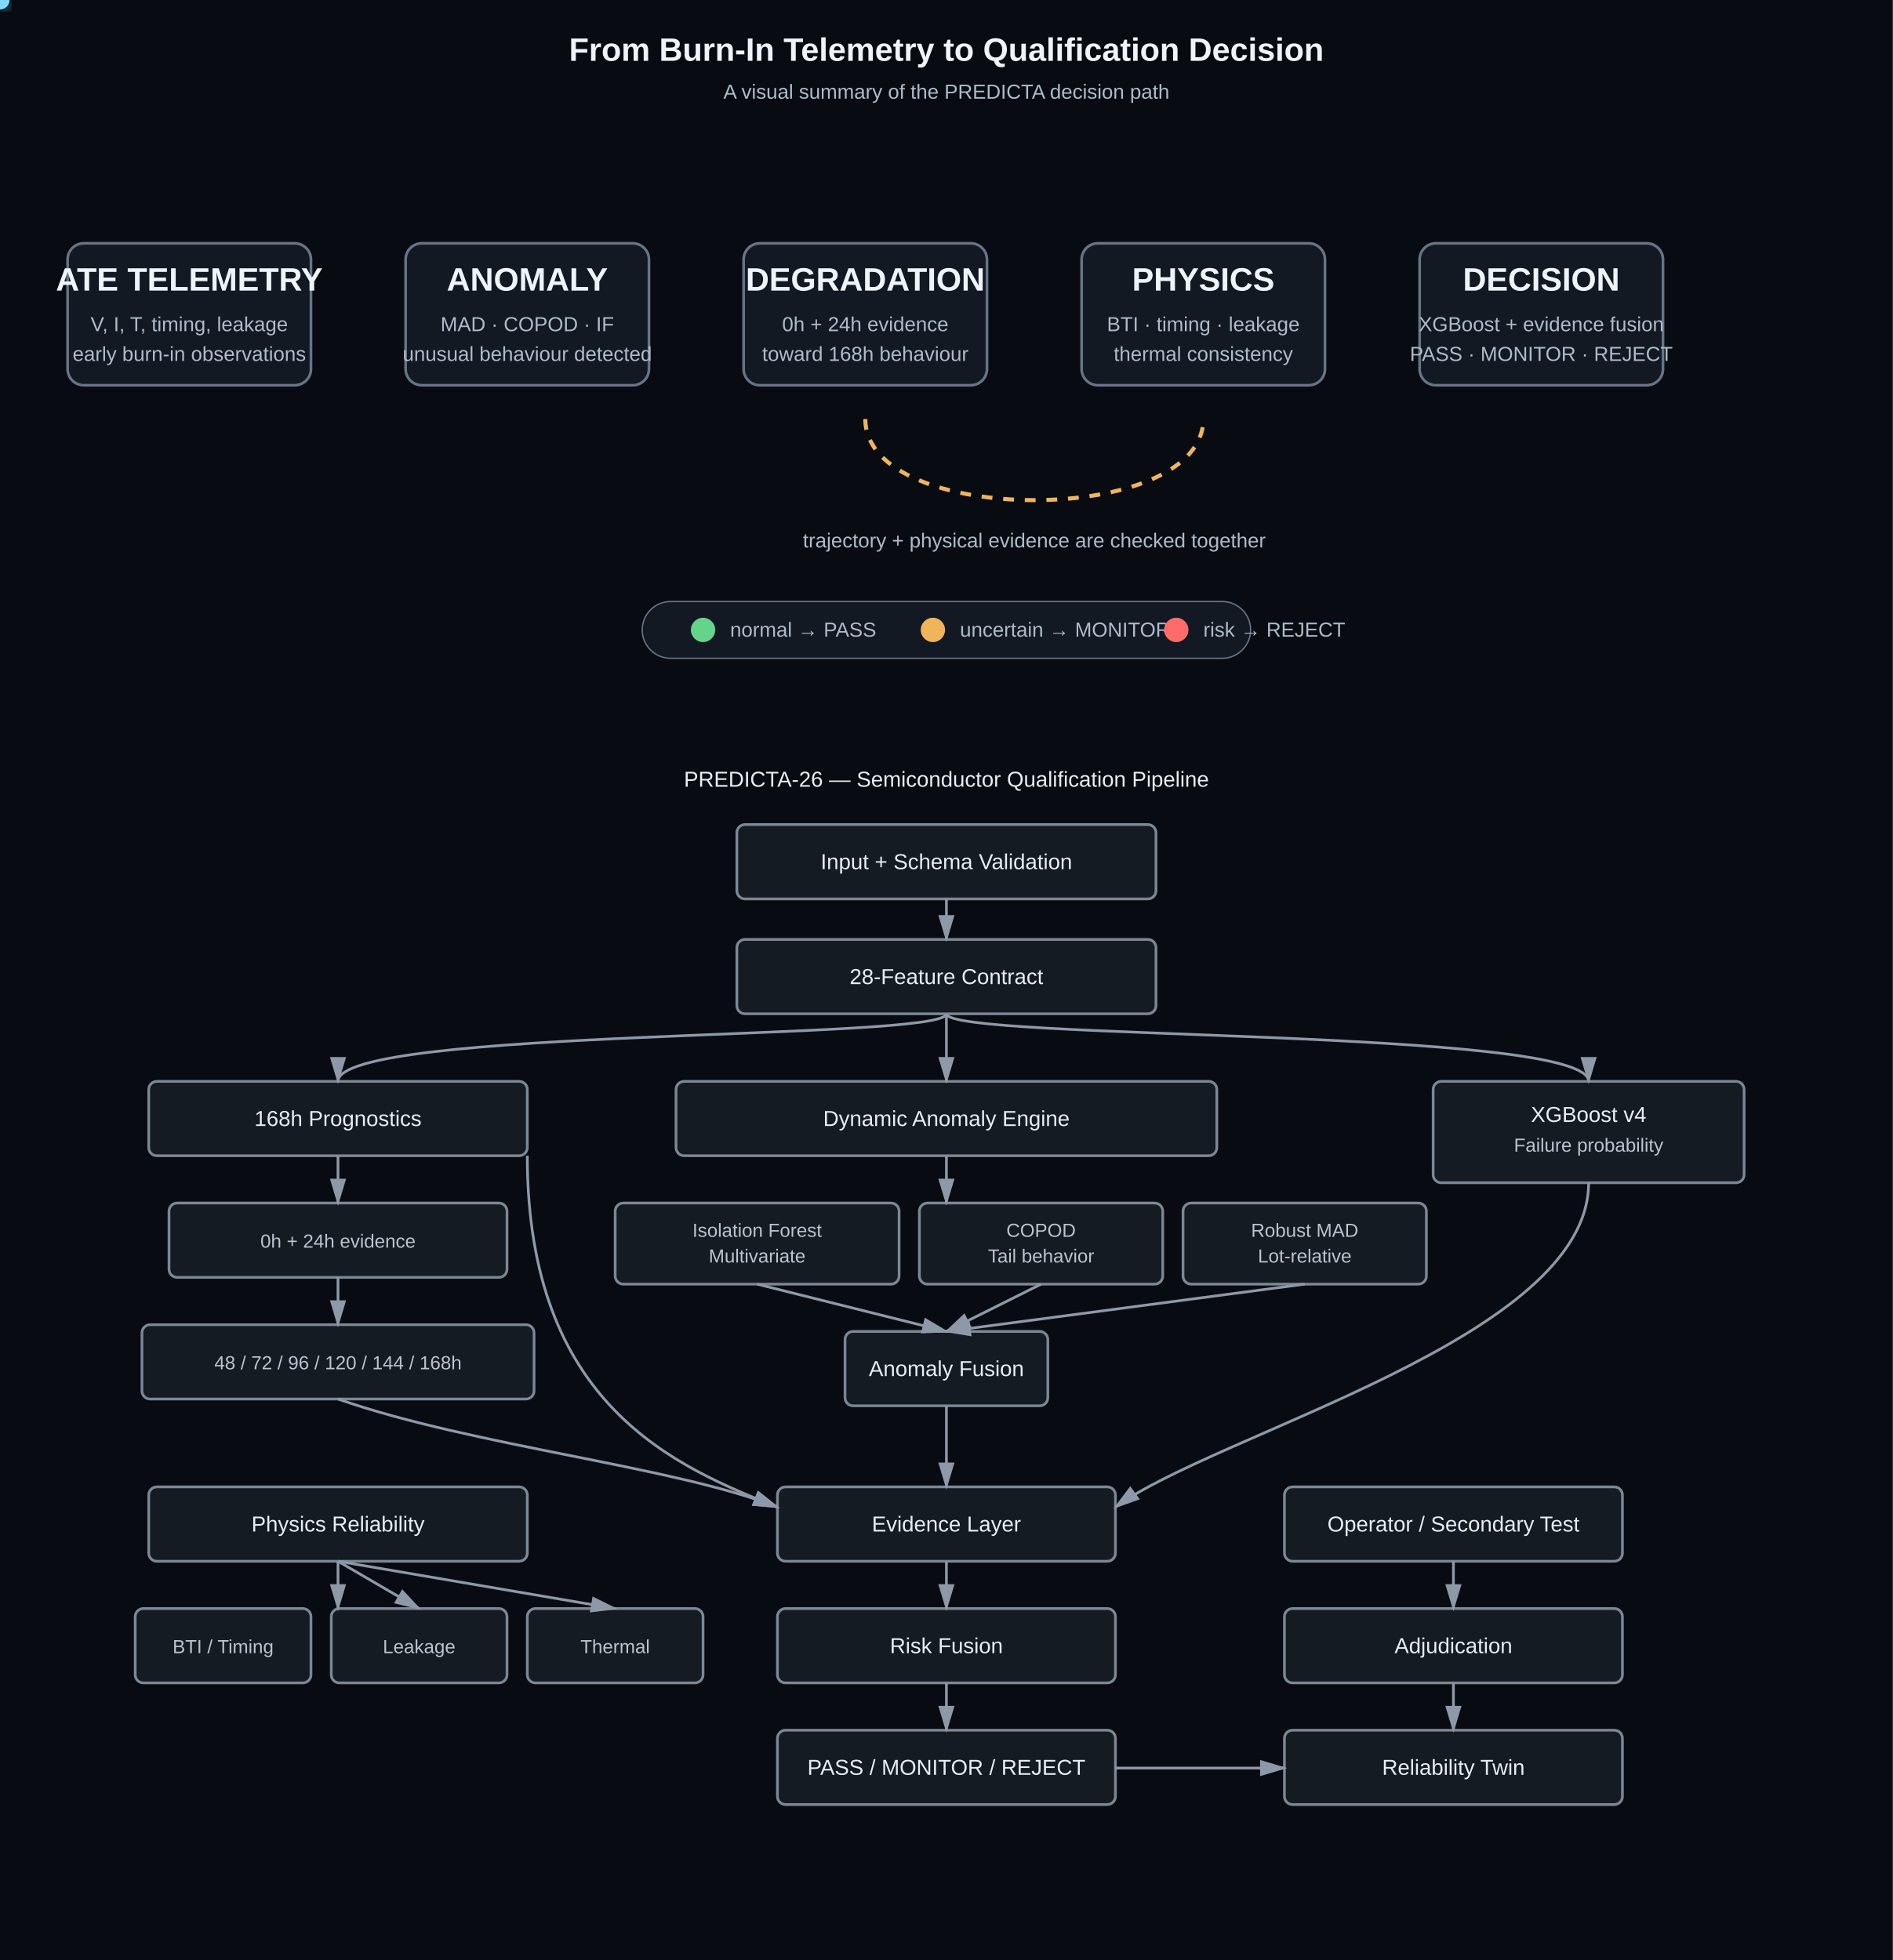
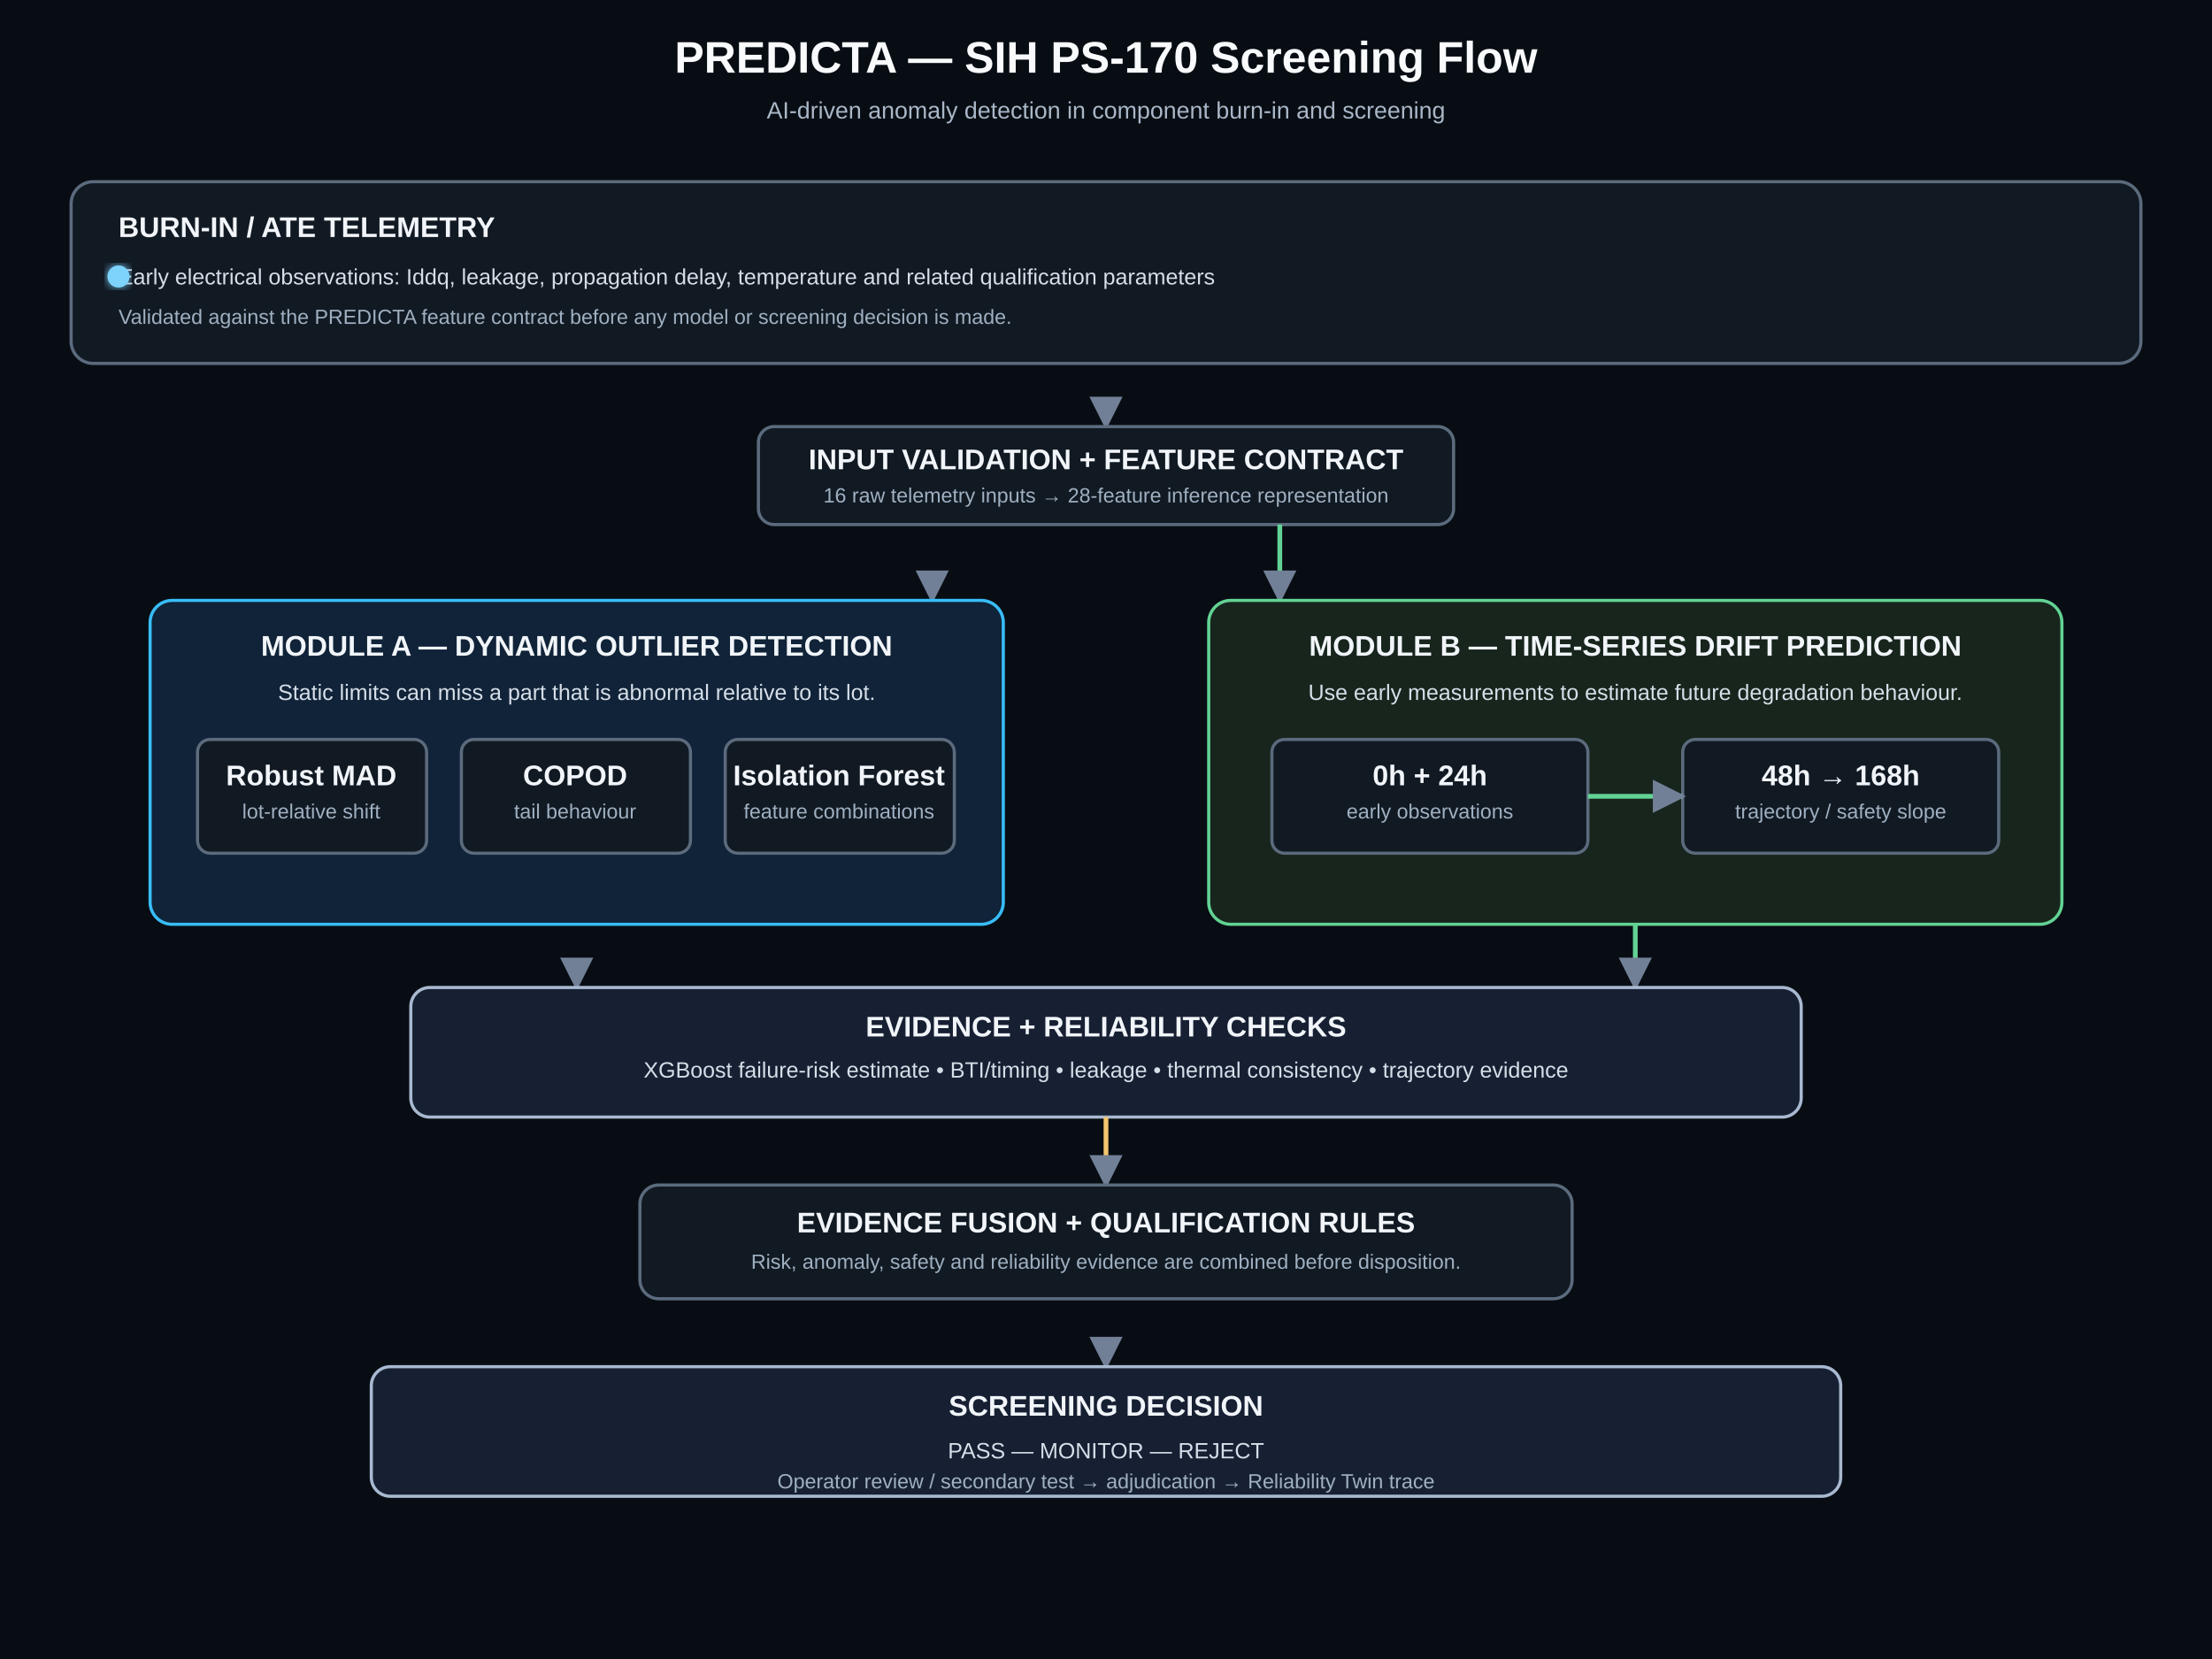
- <svg xmlns="http://www.w3.org/2000/svg" width="1400" height="1450" viewBox="0 0 1400 1450">
+ <svg xmlns="http://www.w3.org/2000/svg" width="1400" height="1050" viewBox="0 0 1400 1050" role="img" aria-labelledby="title desc">
  <defs>
-     <linearGradient id="g" x1="0" x2="1">
-       <stop stop-color="#42a5f5" />
-       <stop offset="1" stop-color="#7cdbff" />
+     <linearGradient id="flow" x1="0" y1="0" x2="1" y2="0">
+       <stop stop-color="#38bdf8" />
+       <stop offset="1" stop-color="#60a5fa" />
    </linearGradient>
-     <style>.bg{fill:#080c12}.t{fill:#eef4fa;font:700 24px Arial}.s{fill:#aebbc9;font:15px Arial}.b{fill:#121923;stroke:#667486;stroke-width:2}.p{stroke:url(#g);stroke-width:4;fill:none;stroke-linecap:round}.dot{fill:#7cdbff}.warn{fill:#f0b45b}.good{fill:#65d48b}.bad{fill:#ff6b6b}.box{fill:#151b22;stroke:#7c8795;stroke-width:2}.txt{fill:#e7edf5;font:16px Arial,sans-serif}.small{fill:#b9c4d0;font:14px Arial,sans-serif}.line{stroke:#8d99a8;stroke-width:2;fill:none}.arrow{fill:#8d99a8}</style>
    <filter id="glow">
-       <feGaussianBlur stdDeviation="4" result="b" />
+       <feGaussianBlur stdDeviation="3" result="b" />
      <feMerge>
        <feMergeNode in="b" />
        <feMergeNode in="SourceGraphic" />
      </feMerge>
    </filter>
-     <marker id="a2" markerWidth="10" markerHeight="10" refX="9" refY="3" orient="auto">
-       <path d="M0,0 L10,3 L0,6 Z" class="arrow" />
+     <marker id="arrow" viewBox="0 0 10 10" refX="9" refY="5" markerWidth="7" markerHeight="7" orient="auto-start-reverse">
+       <path d="M0 0L10 5L0 10z" fill="#718096" />
    </marker>
+     <style>
+ .bg{fill:#080d14}.title{fill:#f8fafc;font:700 28px Arial,sans-serif}.sub{fill:#a9b7c7;font:15px Arial,sans-serif}
+ .box{fill:#111923;stroke:#5b6b7d;stroke-width:2}.moduleA{fill:#102338;stroke:#38bdf8;stroke-width:2}.moduleB{fill:#17251d;stroke:#62d394;stroke-width:2}
+ .head{fill:#f1f5f9;font:700 18px Arial,sans-serif}.txt{fill:#d6dee8;font:14px Arial,sans-serif}.small{fill:#9fb0c1;font:13px Arial,sans-serif}
+ .flow{stroke:url(#flow);stroke-width:3;fill:none;marker-end:url(#arrow)}.green{stroke:#62d394}.gold{stroke:#f2c46d}.decision{fill:#172033;stroke:#a8b9d0;stroke-width:2}
+ </style>
  </defs>
-   <rect width="1400" height="1450" fill="#080c12" />
-   <text x="700" y="45" text-anchor="middle" class="t">From Burn-In Telemetry to Qualification Decision</text>
-   <text x="700" y="73" text-anchor="middle" class="s">A visual summary of the PREDICTA decision path</text>
-   <g>
-     <rect x="50" y="180" width="180" height="105" rx="12" class="b" />
-     <text x="140" y="215" text-anchor="middle" class="t" font-size="18">ATE TELEMETRY</text>
-     <text x="140" y="245" text-anchor="middle" class="s">V, I, T, timing, leakage</text>
-     <text x="140" y="267" text-anchor="middle" class="s">early burn-in observations</text>
-   </g>
-   <g>
-     <rect x="300" y="180" width="180" height="105" rx="12" class="b" />
-     <text x="390" y="215" text-anchor="middle" class="t" font-size="18">ANOMALY</text>
-     <text x="390" y="245" text-anchor="middle" class="s">MAD · COPOD · IF</text>
-     <text x="390" y="267" text-anchor="middle" class="s">unusual behaviour detected</text>
-   </g>
-   <g>
-     <rect x="550" y="180" width="180" height="105" rx="12" class="b" />
-     <text x="640" y="215" text-anchor="middle" class="t" font-size="18">DEGRADATION</text>
-     <text x="640" y="245" text-anchor="middle" class="s">0h + 24h evidence</text>
-     <text x="640" y="267" text-anchor="middle" class="s">toward 168h behaviour</text>
-   </g>
-   <g>
-     <rect x="800" y="180" width="180" height="105" rx="12" class="b" />
-     <text x="890" y="215" text-anchor="middle" class="t" font-size="18">PHYSICS</text>
-     <text x="890" y="245" text-anchor="middle" class="s">BTI · timing · leakage</text>
-     <text x="890" y="267" text-anchor="middle" class="s">thermal consistency</text>
-   </g>
-   <g>
-     <rect x="1050" y="180" width="180" height="105" rx="12" class="b" />
-     <text x="1140" y="215" text-anchor="middle" class="t" font-size="18">DECISION</text>
-     <text x="1140" y="245" text-anchor="middle" class="s">XGBoost + evidence fusion</text>
-     <text x="1140" y="267" text-anchor="middle" class="s">PASS · MONITOR · REJECT</text>
-   </g>
-   <path d="M230 232H300M480 232H550M730 232H800M980 232H1050" class="p" />
-   <circle r="7" class="dot" filter="url(#glow)">
-     <animateMotion dur="4s" repeatCount="indefinite" path="M140 232 H390 H640 H890 H1140" />
+   <rect class="bg" width="1400" height="1050" />
+   <text x="700" y="46" text-anchor="middle" class="title">PREDICTA — SIH PS-170 Screening Flow</text>
+   <text x="700" y="75" text-anchor="middle" class="sub">AI-driven anomaly detection in component burn-in and screening</text>
+   <rect x="45" y="115" width="1310" height="115" rx="14" class="box" />
+   <text x="75" y="150" class="head">BURN-IN / ATE TELEMETRY</text>
+   <text x="75" y="180" class="txt">Early electrical observations: Iddq, leakage, propagation delay, temperature and related qualification parameters</text>
+   <text x="75" y="205" class="small">Validated against the PREDICTA feature contract before any model or screening decision is made.</text>
+   <path d="M700 230V270" class="flow" />
+   <rect x="480" y="270" width="440" height="62" rx="10" class="box" />
+   <text x="700" y="297" text-anchor="middle" class="head">INPUT VALIDATION + FEATURE CONTRACT</text>
+   <text x="700" y="318" text-anchor="middle" class="small">16 raw telemetry inputs → 28-feature inference representation</text>
+   <path d="M590 332V380" class="flow" />
+   <path d="M810 332V380" class="flow green" />
+   <rect x="95" y="380" width="540" height="205" rx="14" class="moduleA" />
+   <text x="365" y="415" text-anchor="middle" class="head">MODULE A — DYNAMIC OUTLIER DETECTION</text>
+   <text x="365" y="443" text-anchor="middle" class="txt">Static limits can miss a part that is abnormal relative to its lot.</text>
+   <rect x="125" y="468" width="145" height="72" rx="8" class="box" />
+   <text x="197" y="497" text-anchor="middle" class="head" font-size="15">Robust MAD</text>
+   <text x="197" y="518" text-anchor="middle" class="small">lot-relative shift</text>
+   <rect x="292" y="468" width="145" height="72" rx="8" class="box" />
+   <text x="364" y="497" text-anchor="middle" class="head" font-size="15">COPOD</text>
+   <text x="364" y="518" text-anchor="middle" class="small">tail behaviour</text>
+   <rect x="459" y="468" width="145" height="72" rx="8" class="box" />
+   <text x="531" y="497" text-anchor="middle" class="head" font-size="15">Isolation Forest</text>
+   <text x="531" y="518" text-anchor="middle" class="small">feature combinations</text>
+   <rect x="765" y="380" width="540" height="205" rx="14" class="moduleB" />
+   <text x="1035" y="415" text-anchor="middle" class="head">MODULE B — TIME-SERIES DRIFT PREDICTION</text>
+   <text x="1035" y="443" text-anchor="middle" class="txt">Use early measurements to estimate future degradation behaviour.</text>
+   <rect x="805" y="468" width="200" height="72" rx="8" class="box" />
+   <text x="905" y="497" text-anchor="middle" class="head" font-size="15">0h + 24h</text>
+   <text x="905" y="518" text-anchor="middle" class="small">early observations</text>
+   <rect x="1065" y="468" width="200" height="72" rx="8" class="box" />
+   <text x="1165" y="497" text-anchor="middle" class="head" font-size="15">48h → 168h</text>
+   <text x="1165" y="518" text-anchor="middle" class="small">trajectory / safety slope</text>
+   <path d="M1005 504H1065" class="flow green" />
+   <path d="M365 585V625" class="flow" />
+   <path d="M1035 585V625" class="flow green" />
+   <rect x="260" y="625" width="880" height="82" rx="12" class="decision" />
+   <text x="700" y="656" text-anchor="middle" class="head">EVIDENCE + RELIABILITY CHECKS</text>
+   <text x="700" y="682" text-anchor="middle" class="txt">XGBoost failure-risk estimate • BTI/timing • leakage • thermal consistency • trajectory evidence</text>
+   <path d="M700 707V750" class="flow gold" />
+   <rect x="405" y="750" width="590" height="72" rx="12" class="box" />
+   <text x="700" y="780" text-anchor="middle" class="head">EVIDENCE FUSION + QUALIFICATION RULES</text>
+   <text x="700" y="803" text-anchor="middle" class="small">Risk, anomaly, safety and reliability evidence are combined before disposition.</text>
+   <path d="M700 822V865" class="flow" />
+   <rect x="235" y="865" width="930" height="82" rx="12" class="decision" />
+   <text x="700" y="896" text-anchor="middle" class="head">SCREENING DECISION</text>
+   <text x="700" y="923" text-anchor="middle" class="txt">PASS — MONITOR — REJECT</text>
+   <text x="700" y="942" text-anchor="middle" class="small">Operator review / secondary test → adjudication → Reliability Twin trace</text>
+   <circle cx="75" cy="175" r="7" fill="#7dd3fc" filter="url(#glow)">
+     <animate attributeName="cx" values="75;1325;75" dur="7s" repeatCount="indefinite" />
  </circle>
-   <path d="M640 310 C640 390 890 390 890 310" stroke="#f0b45b" stroke-width="3" fill="none" stroke-dasharray="8 8">
-     <animate attributeName="stroke-dashoffset" from="0" to="-32" dur="1.5s" repeatCount="indefinite" />
-   </path>
-   <text x="765" y="405" text-anchor="middle" class="s">trajectory + physical evidence are checked together</text>
-   <g>
-     <rect x="475" y="445" width="450" height="42" rx="21" fill="#121923" stroke="#667486" />
-     <circle cx="520" cy="466" r="9" class="good" />
-     <text x="540" y="471" class="s">normal → PASS</text>
-     <circle cx="690" cy="466" r="9" class="warn" />
-     <text x="710" y="471" class="s">uncertain → MONITOR</text>
-     <circle cx="870" cy="466" r="9" class="bad" />
-     <text x="890" y="471" class="s">risk → REJECT</text>
-   </g>
-   <g transform="translate(0 540)">
-     <text x="700" y="42" text-anchor="middle" class="txt" font-size="24">PREDICTA-26 — Semiconductor Qualification Pipeline</text>
-     <rect x="545" y="70" width="310" height="55" rx="6" class="box" />
-     <text x="700" y="103" text-anchor="middle" class="txt">Input + Schema Validation</text>
-     <rect x="545" y="155" width="310" height="55" rx="6" class="box" />
-     <text x="700" y="188" text-anchor="middle" class="txt">28-Feature Contract</text>
-     <path d="M700 125V155" class="line" marker-end="url(#a2)" />
-     <rect x="110" y="260" width="280" height="55" rx="6" class="box" />
-     <text x="250" y="293" text-anchor="middle" class="txt">168h Prognostics</text>
-     <rect x="125" y="350" width="250" height="55" rx="6" class="box" />
-     <text x="250" y="383" text-anchor="middle" class="small">0h + 24h evidence</text>
-     <rect x="105" y="440" width="290" height="55" rx="6" class="box" />
-     <text x="250" y="473" text-anchor="middle" class="small">48 / 72 / 96 / 120 / 144 / 168h</text>
-     <rect x="500" y="260" width="400" height="55" rx="6" class="box" />
-     <text x="700" y="293" text-anchor="middle" class="txt">Dynamic Anomaly Engine</text>
-     <rect x="455" y="350" width="210" height="60" rx="6" class="box" />
-     <text x="560" y="375" text-anchor="middle" class="small">Isolation Forest</text>
-     <text x="560" y="394" text-anchor="middle" class="small">Multivariate</text>
-     <rect x="680" y="350" width="180" height="60" rx="6" class="box" />
-     <text x="770" y="375" text-anchor="middle" class="small">COPOD</text>
-     <text x="770" y="394" text-anchor="middle" class="small">Tail behavior</text>
-     <rect x="875" y="350" width="180" height="60" rx="6" class="box" />
-     <text x="965" y="375" text-anchor="middle" class="small">Robust MAD</text>
-     <text x="965" y="394" text-anchor="middle" class="small">Lot-relative</text>
-     <rect x="625" y="445" width="150" height="55" rx="6" class="box" />
-     <text x="700" y="478" text-anchor="middle" class="txt">Anomaly Fusion</text>
-     <rect x="1060" y="260" width="230" height="75" rx="6" class="box" />
-     <text x="1175" y="290" text-anchor="middle" class="txt">XGBoost v4</text>
-     <text x="1175" y="312" text-anchor="middle" class="small">Failure probability</text>
-     <rect x="110" y="560" width="280" height="55" rx="6" class="box" />
-     <text x="250" y="593" text-anchor="middle" class="txt">Physics Reliability</text>
-     <rect x="100" y="650" width="130" height="55" rx="6" class="box" />
-     <text x="165" y="683" text-anchor="middle" class="small">BTI / Timing</text>
-     <rect x="245" y="650" width="130" height="55" rx="6" class="box" />
-     <text x="310" y="683" text-anchor="middle" class="small">Leakage</text>
-     <rect x="390" y="650" width="130" height="55" rx="6" class="box" />
-     <text x="455" y="683" text-anchor="middle" class="small">Thermal</text>
-     <rect x="575" y="560" width="250" height="55" rx="6" class="box" />
-     <text x="700" y="593" text-anchor="middle" class="txt">Evidence Layer</text>
-     <rect x="575" y="650" width="250" height="55" rx="6" class="box" />
-     <text x="700" y="683" text-anchor="middle" class="txt">Risk Fusion</text>
-     <rect x="575" y="740" width="250" height="55" rx="6" class="box" />
-     <text x="700" y="773" text-anchor="middle" class="txt">PASS / MONITOR / REJECT</text>
-     <rect x="950" y="560" width="250" height="55" rx="6" class="box" />
-     <text x="1075" y="593" text-anchor="middle" class="txt">Operator / Secondary Test</text>
-     <rect x="950" y="650" width="250" height="55" rx="6" class="box" />
-     <text x="1075" y="683" text-anchor="middle" class="txt">Adjudication</text>
-     <rect x="950" y="740" width="250" height="55" rx="6" class="box" />
-     <text x="1075" y="773" text-anchor="middle" class="txt">Reliability Twin</text>
-     <path d="M700 210V260" class="line" marker-end="url(#a2)" />
-     <path d="M700 210C700 230 250 220 250 260" class="line" marker-end="url(#a2)" />
-     <path d="M700 210C700 230 1175 220 1175 260" class="line" marker-end="url(#a2)" />
-     <path d="M700 315V350" class="line" marker-end="url(#a2)" />
-     <path d="M560 410L700 445" class="line" marker-end="url(#a2)" />
-     <path d="M770 410L700 445" class="line" marker-end="url(#a2)" />
-     <path d="M965 410L700 445" class="line" marker-end="url(#a2)" />
-     <path d="M250 315V350" class="line" marker-end="url(#a2)" />
-     <path d="M250 405V440" class="line" marker-end="url(#a2)" />
-     <path d="M250 495C350 530 500 545 575 575" class="line" marker-end="url(#a2)" />
-     <path d="M700 500V560" class="line" marker-end="url(#a2)" />
-     <path d="M1175 335C1175 450 900 520 825 575" class="line" marker-end="url(#a2)" />
-     <path d="M390 315C390 500 500 545 575 575" class="line" marker-end="url(#a2)" />
-     <path d="M250 615V650" class="line" marker-end="url(#a2)" />
-     <path d="M250 615L310 650" class="line" marker-end="url(#a2)" />
-     <path d="M250 615L455 650" class="line" marker-end="url(#a2)" />
-     <path d="M700 615V650" class="line" marker-end="url(#a2)" />
-     <path d="M700 705V740" class="line" marker-end="url(#a2)" />
-     <path d="M825 768H950" class="line" marker-end="url(#a2)" />
-     <path d="M1075 615V650" class="line" marker-end="url(#a2)" />
-     <path d="M1075 705V740" class="line" marker-end="url(#a2)" />
-   </g>
</svg>
